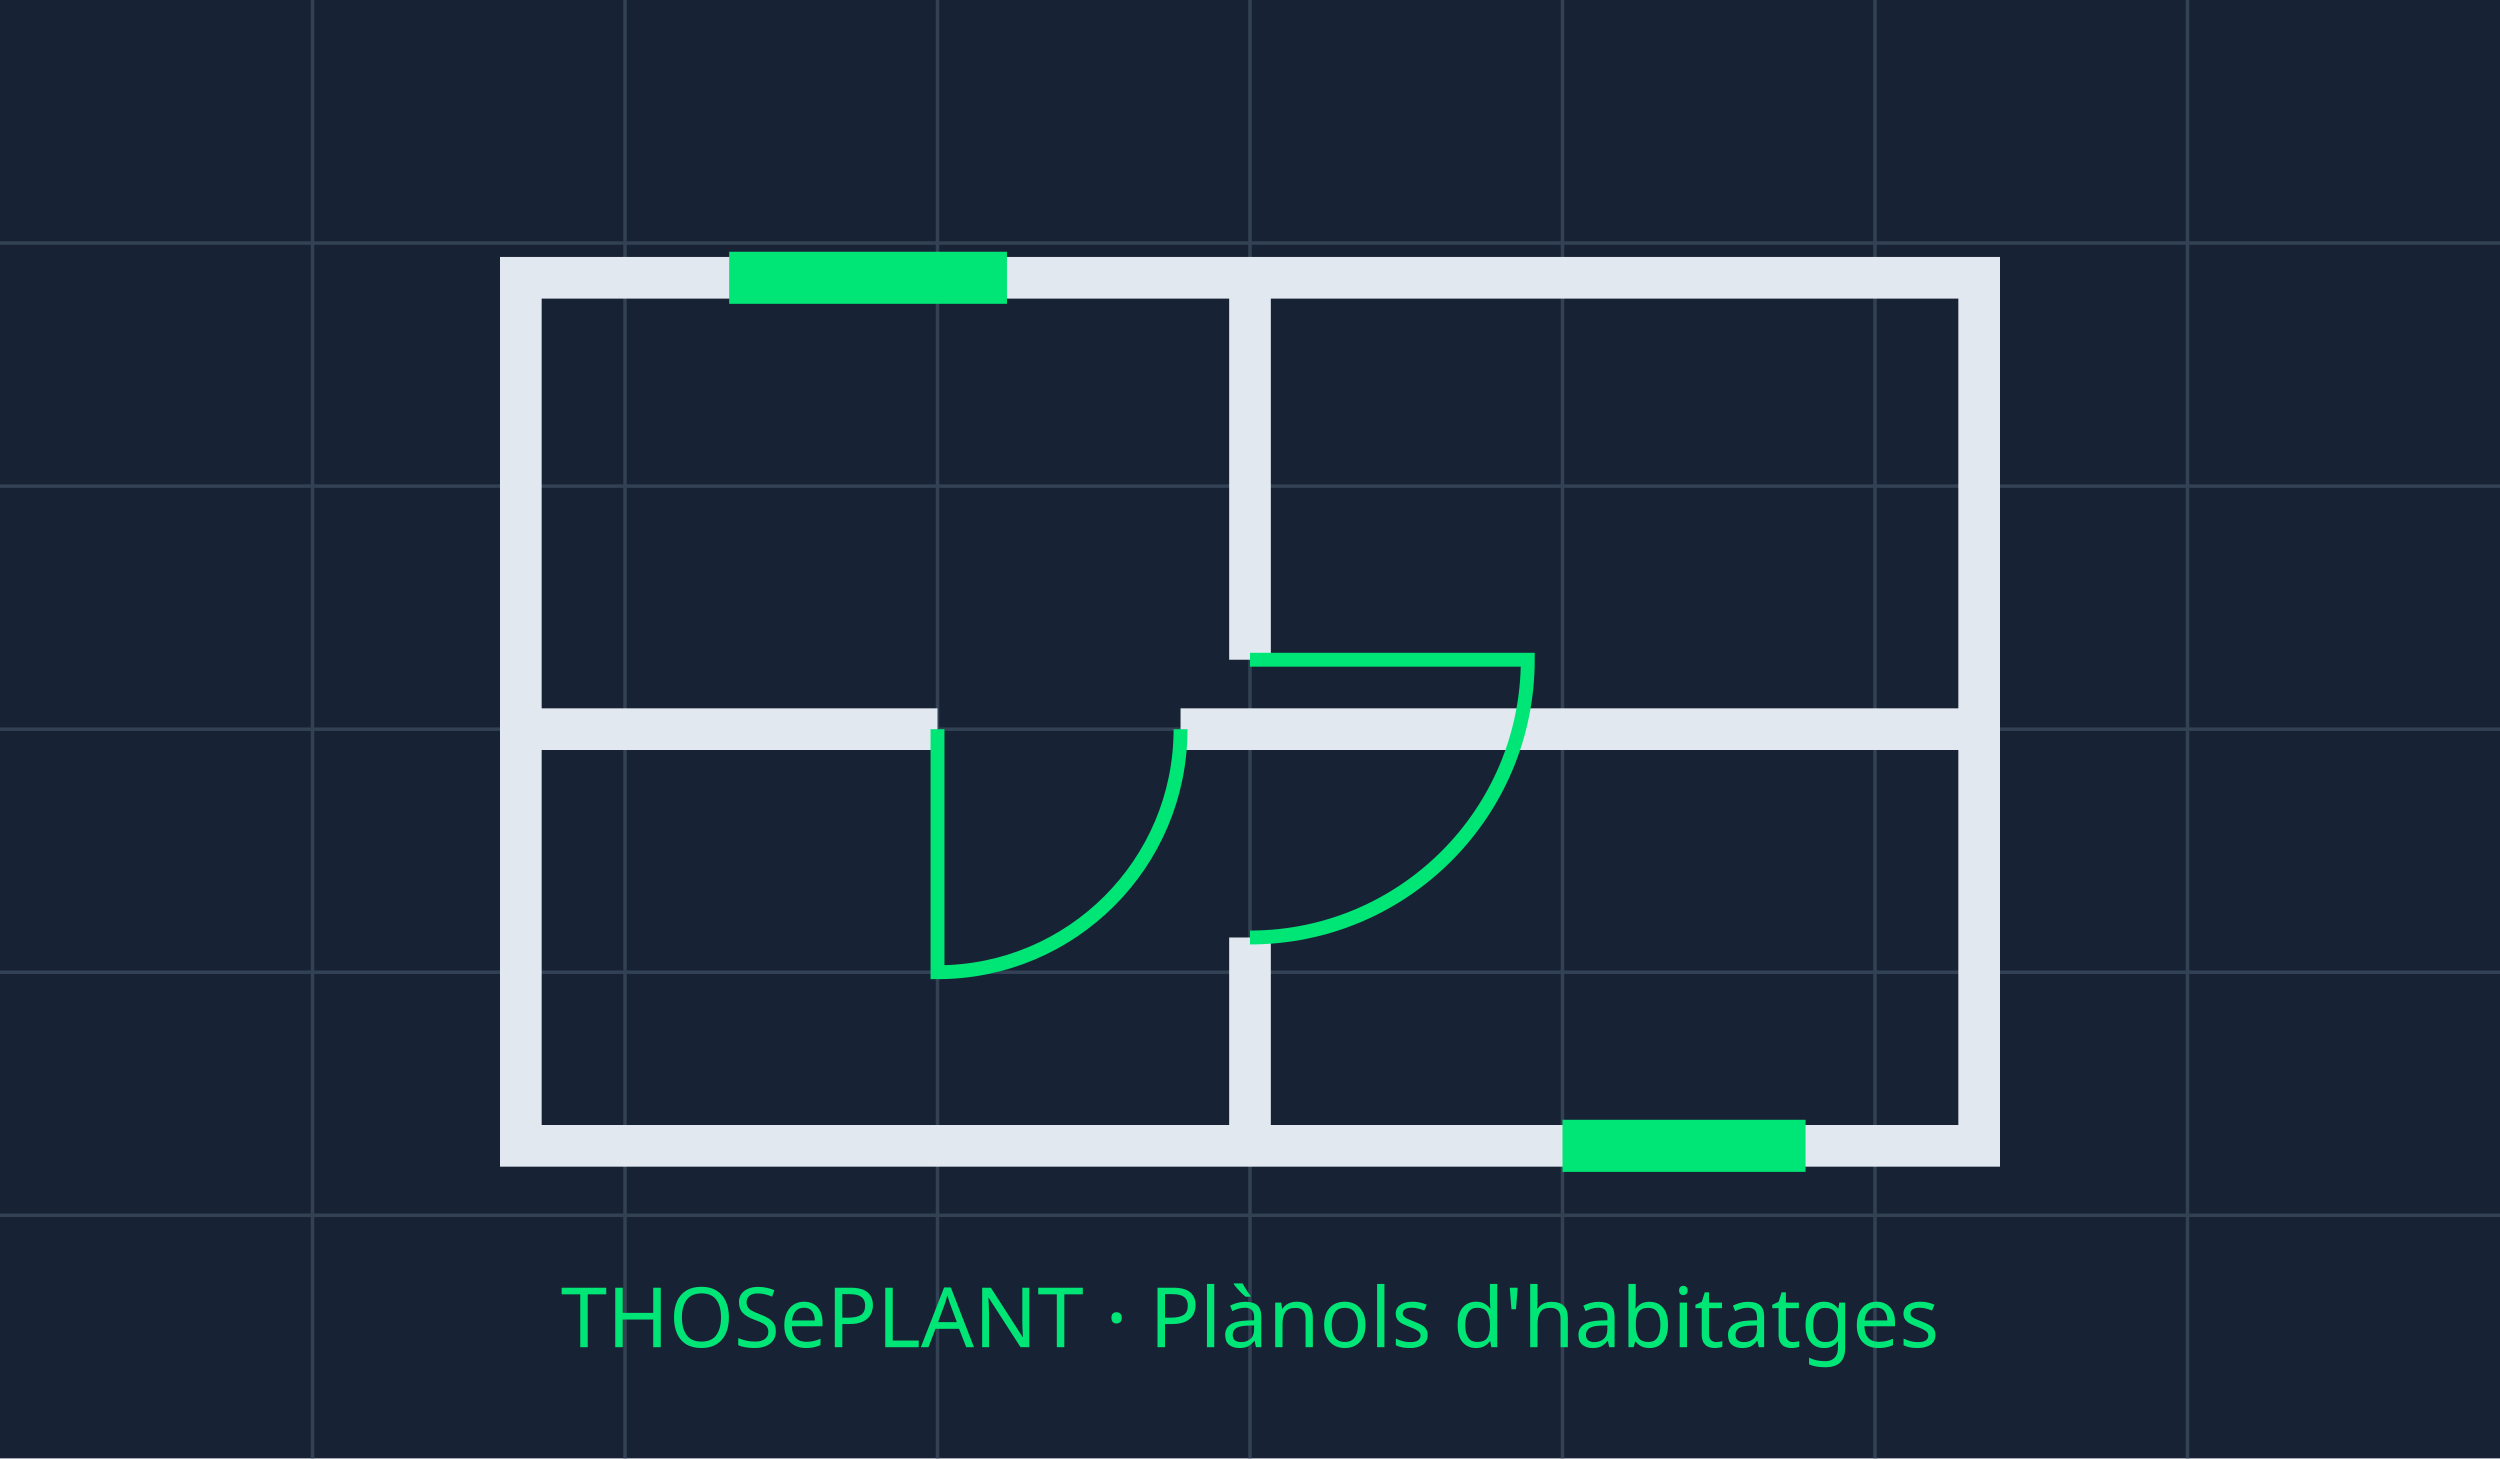
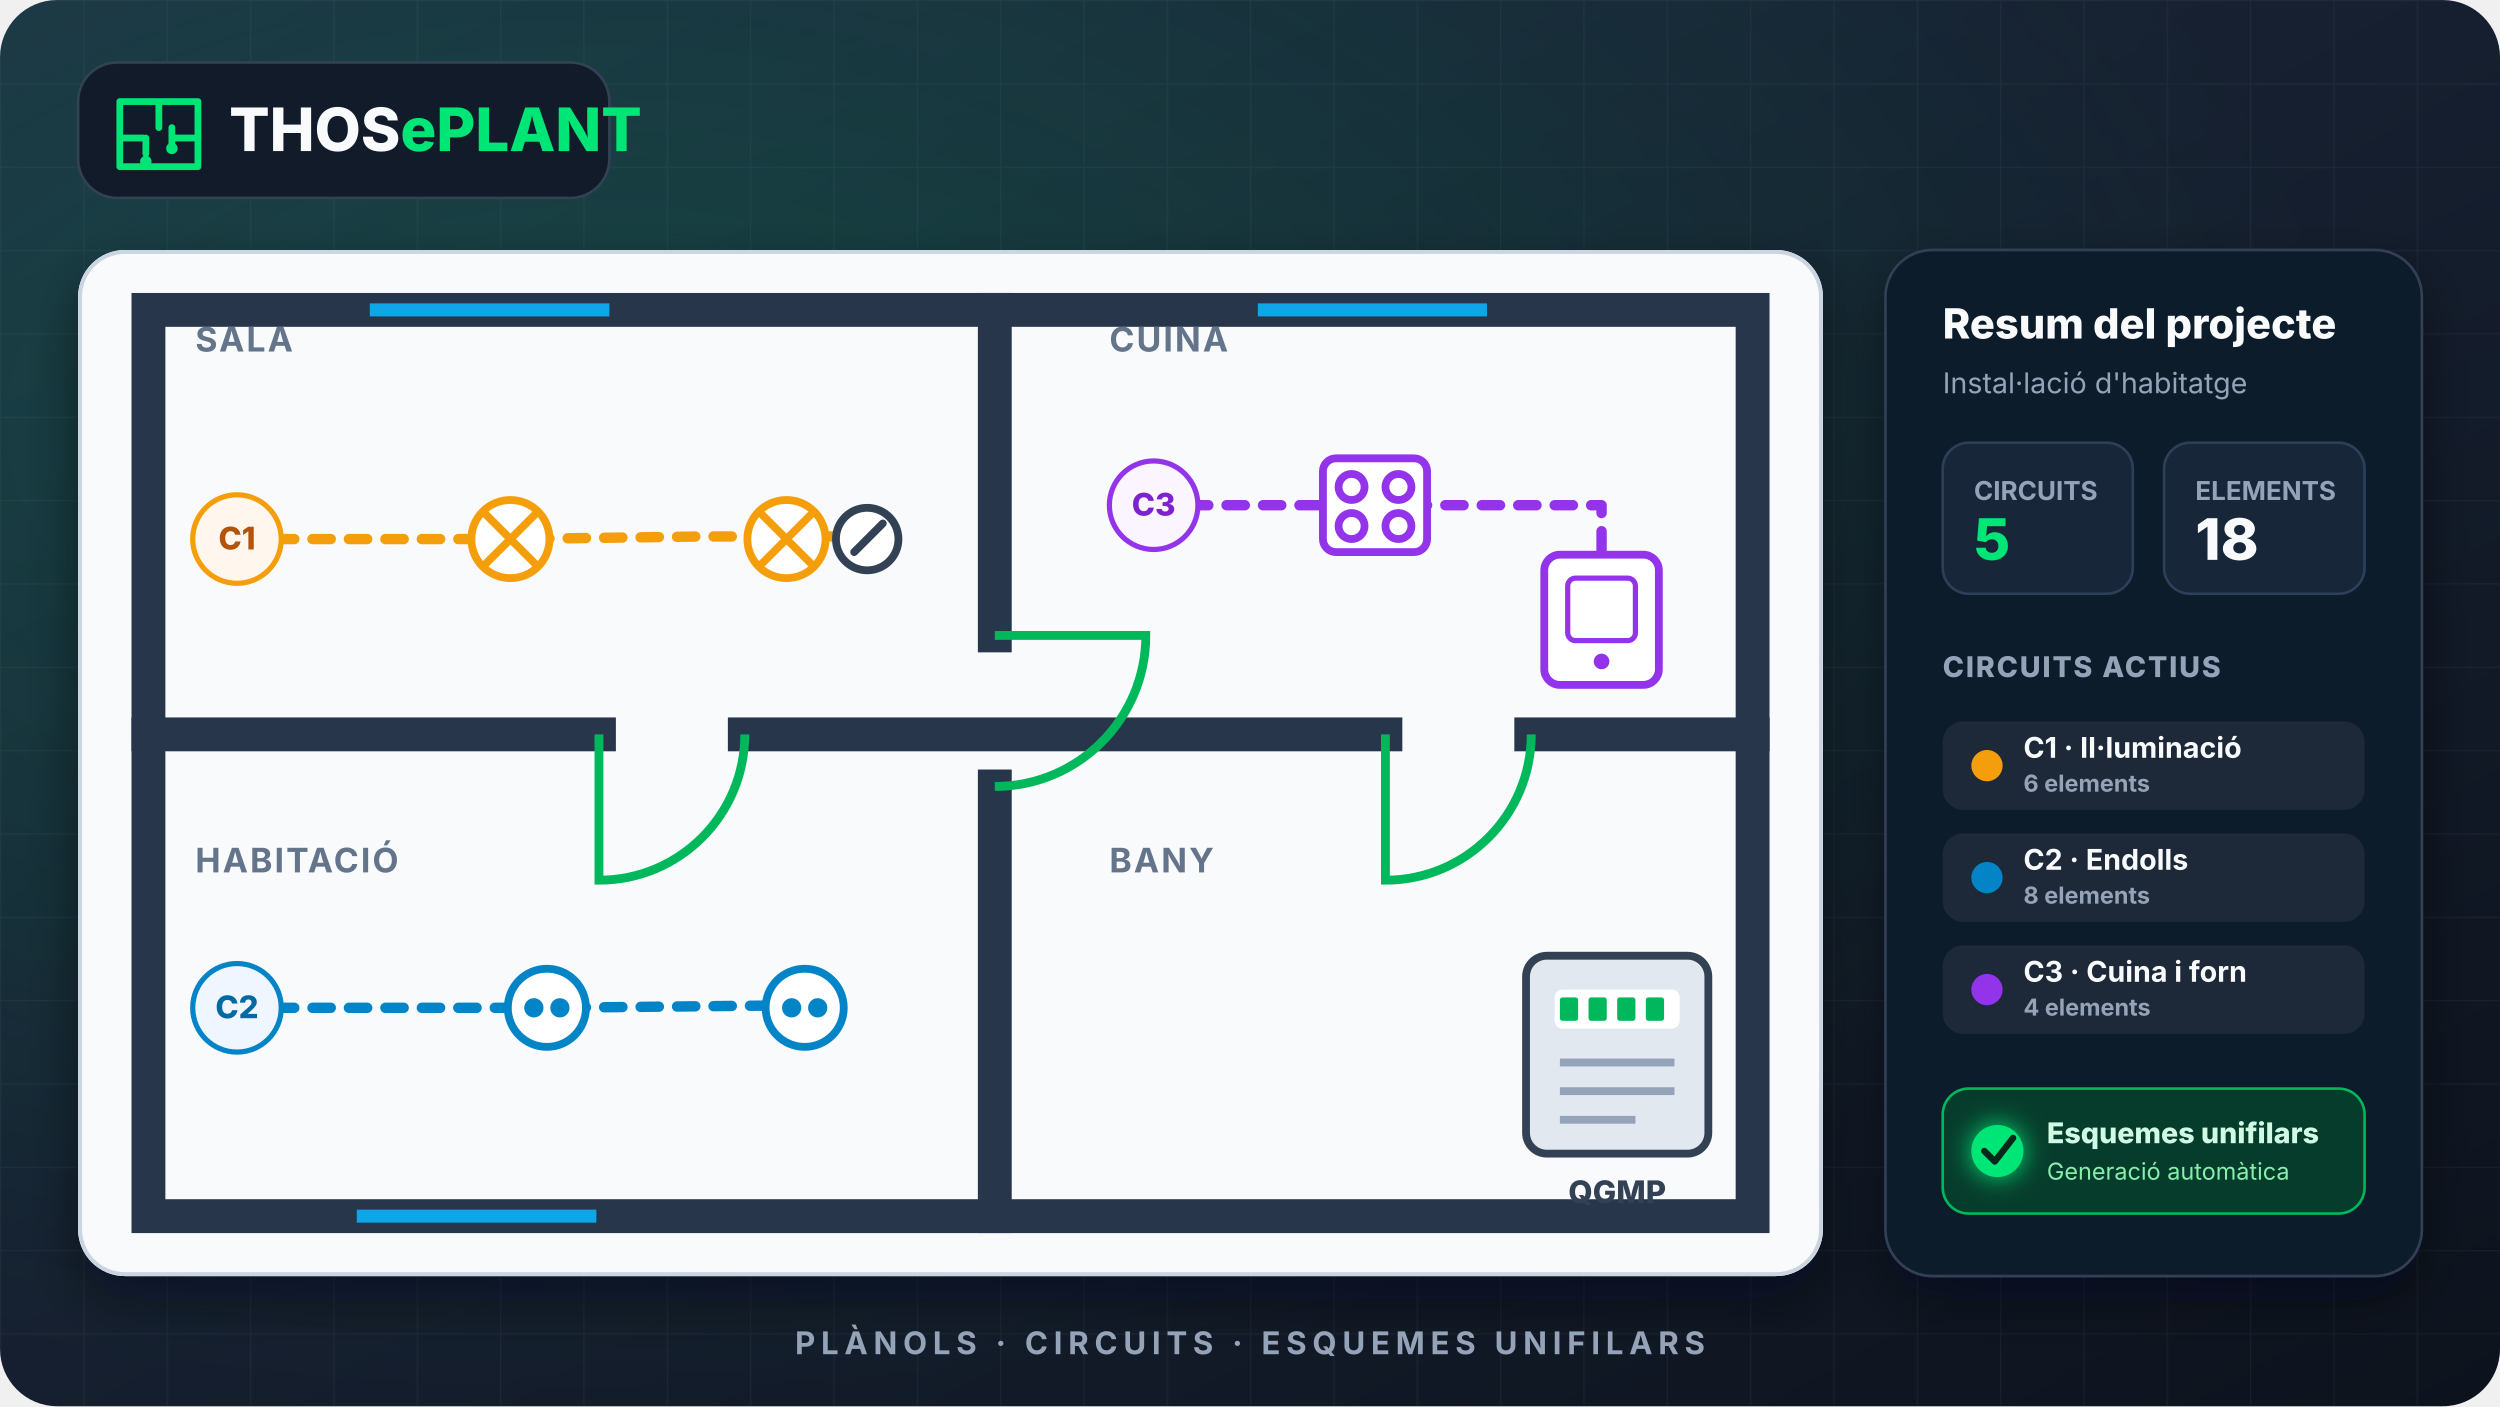
- <svg xmlns="http://www.w3.org/2000/svg" width="720" height="420" viewBox="0 0 720 420">
-   <rect width="720" height="420" fill="#182235" />
-   <g stroke="#334155" stroke-width="1">
-     <path d="M0 70H720M0 140H720M0 210H720M0 280H720M0 350H720M90 0V420M180 0V420M270 0V420M360 0V420M450 0V420M540 0V420M630 0V420" />
+ <svg xmlns="http://www.w3.org/2000/svg" width="960" height="540" viewBox="0 0 960 540" role="img" aria-labelledby="title desc">
+   <defs>
+     <linearGradient id="bg" x1="0" y1="0" x2="1" y2="1">
+       <stop offset="0" stop-color="#1e2b41" />
+       <stop offset="1" stop-color="#0d131d" />
+     </linearGradient>
+     <radialGradient id="glow" cx="24%" cy="30%" r="70%">
+       <stop offset="0" stop-color="#00e676" stop-opacity=".16" />
+       <stop offset="1" stop-color="#00e676" stop-opacity="0" />
+     </radialGradient>
+     <pattern id="grid" width="32" height="32" patternUnits="userSpaceOnUse">
+       <path d="M32 0H0V32" fill="none" stroke="#94a3b8" stroke-opacity=".07" />
+     </pattern>
+     <filter id="shadow" x="-20%" y="-20%" width="140%" height="140%">
+       <feDropShadow dx="0" dy="9" stdDeviation="10" flood-color="#020617" flood-opacity=".48" />
+     </filter>
+     <filter id="softGlow" x="-100%" y="-100%" width="300%" height="300%">
+       <feGaussianBlur stdDeviation="5" result="blur" />
+       <feMerge>
+         <feMergeNode in="blur" />
+         <feMergeNode in="SourceGraphic" />
+       </feMerge>
+     </filter>
+   </defs>
+   <rect width="960" height="540" rx="22" fill="url(#bg)" />
+   <rect width="960" height="540" rx="22" fill="url(#grid)" />
+   <rect width="960" height="540" rx="22" fill="url(#glow)" />
+   <g transform="translate(30 24)">
+     <rect width="204" height="52" rx="15" fill="#111b2a" stroke="#334155" />
+     <g transform="translate(15 11)" fill="none" stroke="#00e676" stroke-width="2.6" stroke-linecap="round" stroke-linejoin="round">
+       <path d="M1 4h30v25H1zM16 4v10M1 18h9M22 18h9" />
+       <path d="M11 18v6m10-10v6" />
+       <circle cx="11" cy="27" r="2.2" fill="#00e676" stroke="none" />
+       <circle cx="21" cy="22" r="2.2" fill="#00e676" stroke="none" />
+     </g>
+     <text x="58" y="34" fill="#f8fafc" font-family="Inter,Segoe UI,Arial,sans-serif" font-size="23" font-weight="800">THOS<tspan fill="#00e676">ePLANT</tspan>
+     </text>
  </g>
-   <g fill="none" stroke="#e2e8f0" stroke-width="12">
-     <path d="M150 80H570V330H150ZM360 80V190M360 270V330M150 210H270M340 210H570" />
+   <g filter="url(#shadow)">
+     <rect x="30" y="96" width="670" height="394" rx="18" fill="#f8fafc" />
+     <rect x="30.75" y="96.75" width="668.5" height="392.5" rx="17.25" fill="none" stroke="#cbd5e1" stroke-width="1.5" />
  </g>
-   <g stroke="#00e676" stroke-width="4" fill="none">
-     <path d="M360 190H440A80 80 0 0 1 360 270M270 210V280A70 70 0 0 0 340 210" />
-     <path d="M210 80H290M450 330H520" stroke-width="15" />
+   <g fill="#64748b" font-family="Inter,Segoe UI,Arial,sans-serif" font-size="13" font-weight="700" letter-spacing=".8">
+     <text x="75" y="135">SALA</text>
+     <text x="426" y="135">CUINA</text>
+     <text x="75" y="335">HABITACIÓ</text>
+     <text x="426" y="335">BANY</text>
  </g>
-   <text x="360" y="388" text-anchor="middle" fill="#00e676" font-family="sans-serif" font-size="24">THOSePLANT · Plànols d'habitatges</text>
+   <g fill="none" stroke="#27364a" stroke-width="13" stroke-linecap="square" stroke-linejoin="miter">
+     <path d="M57 119H673V467H57Z" />
+     <path d="M382 119V244M382 302V467" />
+     <path d="M57 282H230M286 282H532M588 282H673" />
+   </g>
+   <g stroke="#0ea5e9" stroke-width="5">
+     <path d="M142 119h92" />
+     <path d="M483 119h88" />
+     <path d="M137 467h92" />
+   </g>
+   <g fill="none" stroke="#00b85c" stroke-width="3.4">
+     <path d="M382 244h58a58 58 0 0 1-58 58" />
+     <path d="M230 282v56a56 56 0 0 0 56-56" />
+     <path d="M532 282v56a56 56 0 0 0 56-56" />
+   </g>
+   <g fill="none" stroke-linecap="round" stroke-linejoin="round">
+     <path d="M106 207H196L270 206H333" stroke="#f59e0b" stroke-width="4" stroke-dasharray="7 7" />
+     <path d="M106 387H210L309 386" stroke="#0284c7" stroke-width="4" stroke-dasharray="7 7" />
+     <path d="M443 194H528L615 194V238" stroke="#9333ea" stroke-width="4" stroke-dasharray="7 7" />
+   </g>
+   <g font-family="Inter,Segoe UI,Arial,sans-serif" font-size="12" font-weight="800" text-anchor="middle">
+     <g transform="translate(91 207)">
+       <circle r="17" fill="#fff7ed" stroke="#f59e0b" stroke-width="2" />
+       <text y="4" fill="#b45309">C1</text>
+     </g>
+     <g transform="translate(91 387)">
+       <circle r="17" fill="#eff6ff" stroke="#0284c7" stroke-width="2" />
+       <text y="4" fill="#0369a1">C2</text>
+     </g>
+     <g transform="translate(443 194)">
+       <circle r="17" fill="#faf5ff" stroke="#9333ea" stroke-width="2" />
+       <text y="4" fill="#7e22ce">C3</text>
+     </g>
+   </g>
+   <g fill="#fff" stroke="#f59e0b" stroke-width="3">
+     <g transform="translate(196 207)">
+       <circle r="15" />
+       <path d="M-10-10L10 10M10-10L-10 10" />
+     </g>
+     <g transform="translate(302 207)">
+       <circle r="15" />
+       <path d="M-10-10L10 10M10-10L-10 10" />
+     </g>
+   </g>
+   <g transform="translate(333 207)" fill="#fff" stroke="#334155" stroke-width="3" stroke-linecap="round">
+     <circle r="12" />
+     <path d="M-5 5L6-6" />
+   </g>
+   <g fill="#fff" stroke="#0284c7" stroke-width="3">
+     <g transform="translate(210 387)">
+       <circle r="15" />
+       <circle cx="-5" r="2.2" fill="#0284c7" />
+       <circle cx="5" r="2.2" fill="#0284c7" />
+     </g>
+     <g transform="translate(309 387)">
+       <circle r="15" />
+       <circle cx="-5" r="2.2" fill="#0284c7" />
+       <circle cx="5" r="2.2" fill="#0284c7" />
+     </g>
+   </g>
+   <g transform="translate(528 194)" fill="#fff" stroke="#9333ea" stroke-width="3">
+     <rect x="-20" y="-18" width="40" height="36" rx="5" />
+     <circle cx="-9" cy="-7" r="5" />
+     <circle cx="9" cy="-7" r="5" />
+     <circle cx="-9" cy="8" r="5" />
+     <circle cx="9" cy="8" r="5" />
+   </g>
+   <g transform="translate(615 238)">
+     <rect x="-22" y="-25" width="44" height="50" rx="6" fill="#fff" stroke="#9333ea" stroke-width="3" />
+     <rect x="-13" y="-16" width="26" height="24" rx="3" fill="none" stroke="#9333ea" stroke-width="2" />
+     <circle cy="16" r="3" fill="#9333ea" />
+   </g>
+   <g transform="translate(621 405)">
+     <rect x="-35" y="-38" width="70" height="76" rx="8" fill="#e2e8f0" stroke="#334155" stroke-width="3" />
+     <rect x="-24" y="-25" width="48" height="15" rx="3" fill="#fff" />
+     <g fill="#00b85c">
+       <rect x="-22" y="-22" width="7" height="9" rx="1" />
+       <rect x="-11" y="-22" width="7" height="9" rx="1" />
+       <rect y="-22" width="7" height="9" rx="1" />
+       <rect x="11" y="-22" width="7" height="9" rx="1" />
+     </g>
+     <path d="M-22 3h44M-22 14h44M-22 25h29" stroke="#94a3b8" stroke-width="3" />
+     <text x="0" y="57" text-anchor="middle" fill="#334155" font-family="Inter,Segoe UI,Arial,sans-serif" font-size="12" font-weight="800">QGMP</text>
+   </g>
+   <g filter="url(#shadow)">
+     <rect x="724" y="96" width="206" height="394" rx="18" fill="#111b2a" stroke="#334155" />
+   </g>
+   <g font-family="Inter,Segoe UI,Arial,sans-serif">
+     <text x="746" y="130" fill="#f8fafc" font-size="16" font-weight="800">Resum del projecte</text>
+     <text x="746" y="151" fill="#94a3b8" font-size="11">Instal·lació d'habitatge</text>
+     <g transform="translate(746 170)">
+       <rect width="73" height="58" rx="10" fill="#18263a" stroke="#2d4059" />
+       <text x="12" y="22" fill="#94a3b8" font-size="10" font-weight="700">CIRCUITS</text>
+       <text x="12" y="45" fill="#00e676" font-size="22" font-weight="800">5</text>
+     </g>
+     <g transform="translate(831 170)">
+       <rect width="77" height="58" rx="10" fill="#18263a" stroke="#2d4059" />
+       <text x="12" y="22" fill="#94a3b8" font-size="10" font-weight="700">ELEMENTS</text>
+       <text x="12" y="45" fill="#f8fafc" font-size="22" font-weight="800">18</text>
+     </g>
+     <text x="746" y="260" fill="#94a3b8" font-size="11" font-weight="800" letter-spacing=".7">CIRCUITS ACTIUS</text>
+     <g font-size="11" font-weight="700">
+       <g transform="translate(746 277)">
+         <rect width="162" height="34" rx="8" fill="#1d2939" />
+         <circle cx="17" cy="17" r="6" fill="#f59e0b" />
+         <text x="31" y="14" fill="#f8fafc">C1 · Il·luminació</text>
+         <text x="31" y="27" fill="#94a3b8" font-size="9">6 elements</text>
+       </g>
+       <g transform="translate(746 320)">
+         <rect width="162" height="34" rx="8" fill="#1d2939" />
+         <circle cx="17" cy="17" r="6" fill="#0284c7" />
+         <text x="31" y="14" fill="#f8fafc">C2 · Endolls</text>
+         <text x="31" y="27" fill="#94a3b8" font-size="9">8 elements</text>
+       </g>
+       <g transform="translate(746 363)">
+         <rect width="162" height="34" rx="8" fill="#1d2939" />
+         <circle cx="17" cy="17" r="6" fill="#9333ea" />
+         <text x="31" y="14" fill="#f8fafc">C3 · Cuina i forn</text>
+         <text x="31" y="27" fill="#94a3b8" font-size="9">4 elements</text>
+       </g>
+     </g>
+     <g transform="translate(746 418)">
+       <rect width="162" height="48" rx="10" fill="#063c2c" stroke="#00b85c" />
+       <circle cx="21" cy="24" r="10" fill="#00e676" filter="url(#softGlow)" />
+       <path d="m16 24 4 4 7-9" fill="none" stroke="#062719" stroke-width="2.5" stroke-linecap="round" stroke-linejoin="round" />
+       <text x="40" y="21" fill="#d1fae5" font-size="11" font-weight="800">Esquemes unifilars</text>
+       <text x="40" y="35" fill="#86efac" font-size="9">Generació automàtica</text>
+     </g>
+   </g>
+   <text x="480" y="520" text-anchor="middle" fill="#94a3b8" font-family="Inter,Segoe UI,Arial,sans-serif" font-size="12" font-weight="700" letter-spacing="2.2">PLÀNOLS · CIRCUITS · ESQUEMES UNIFILARS</text>
</svg>
